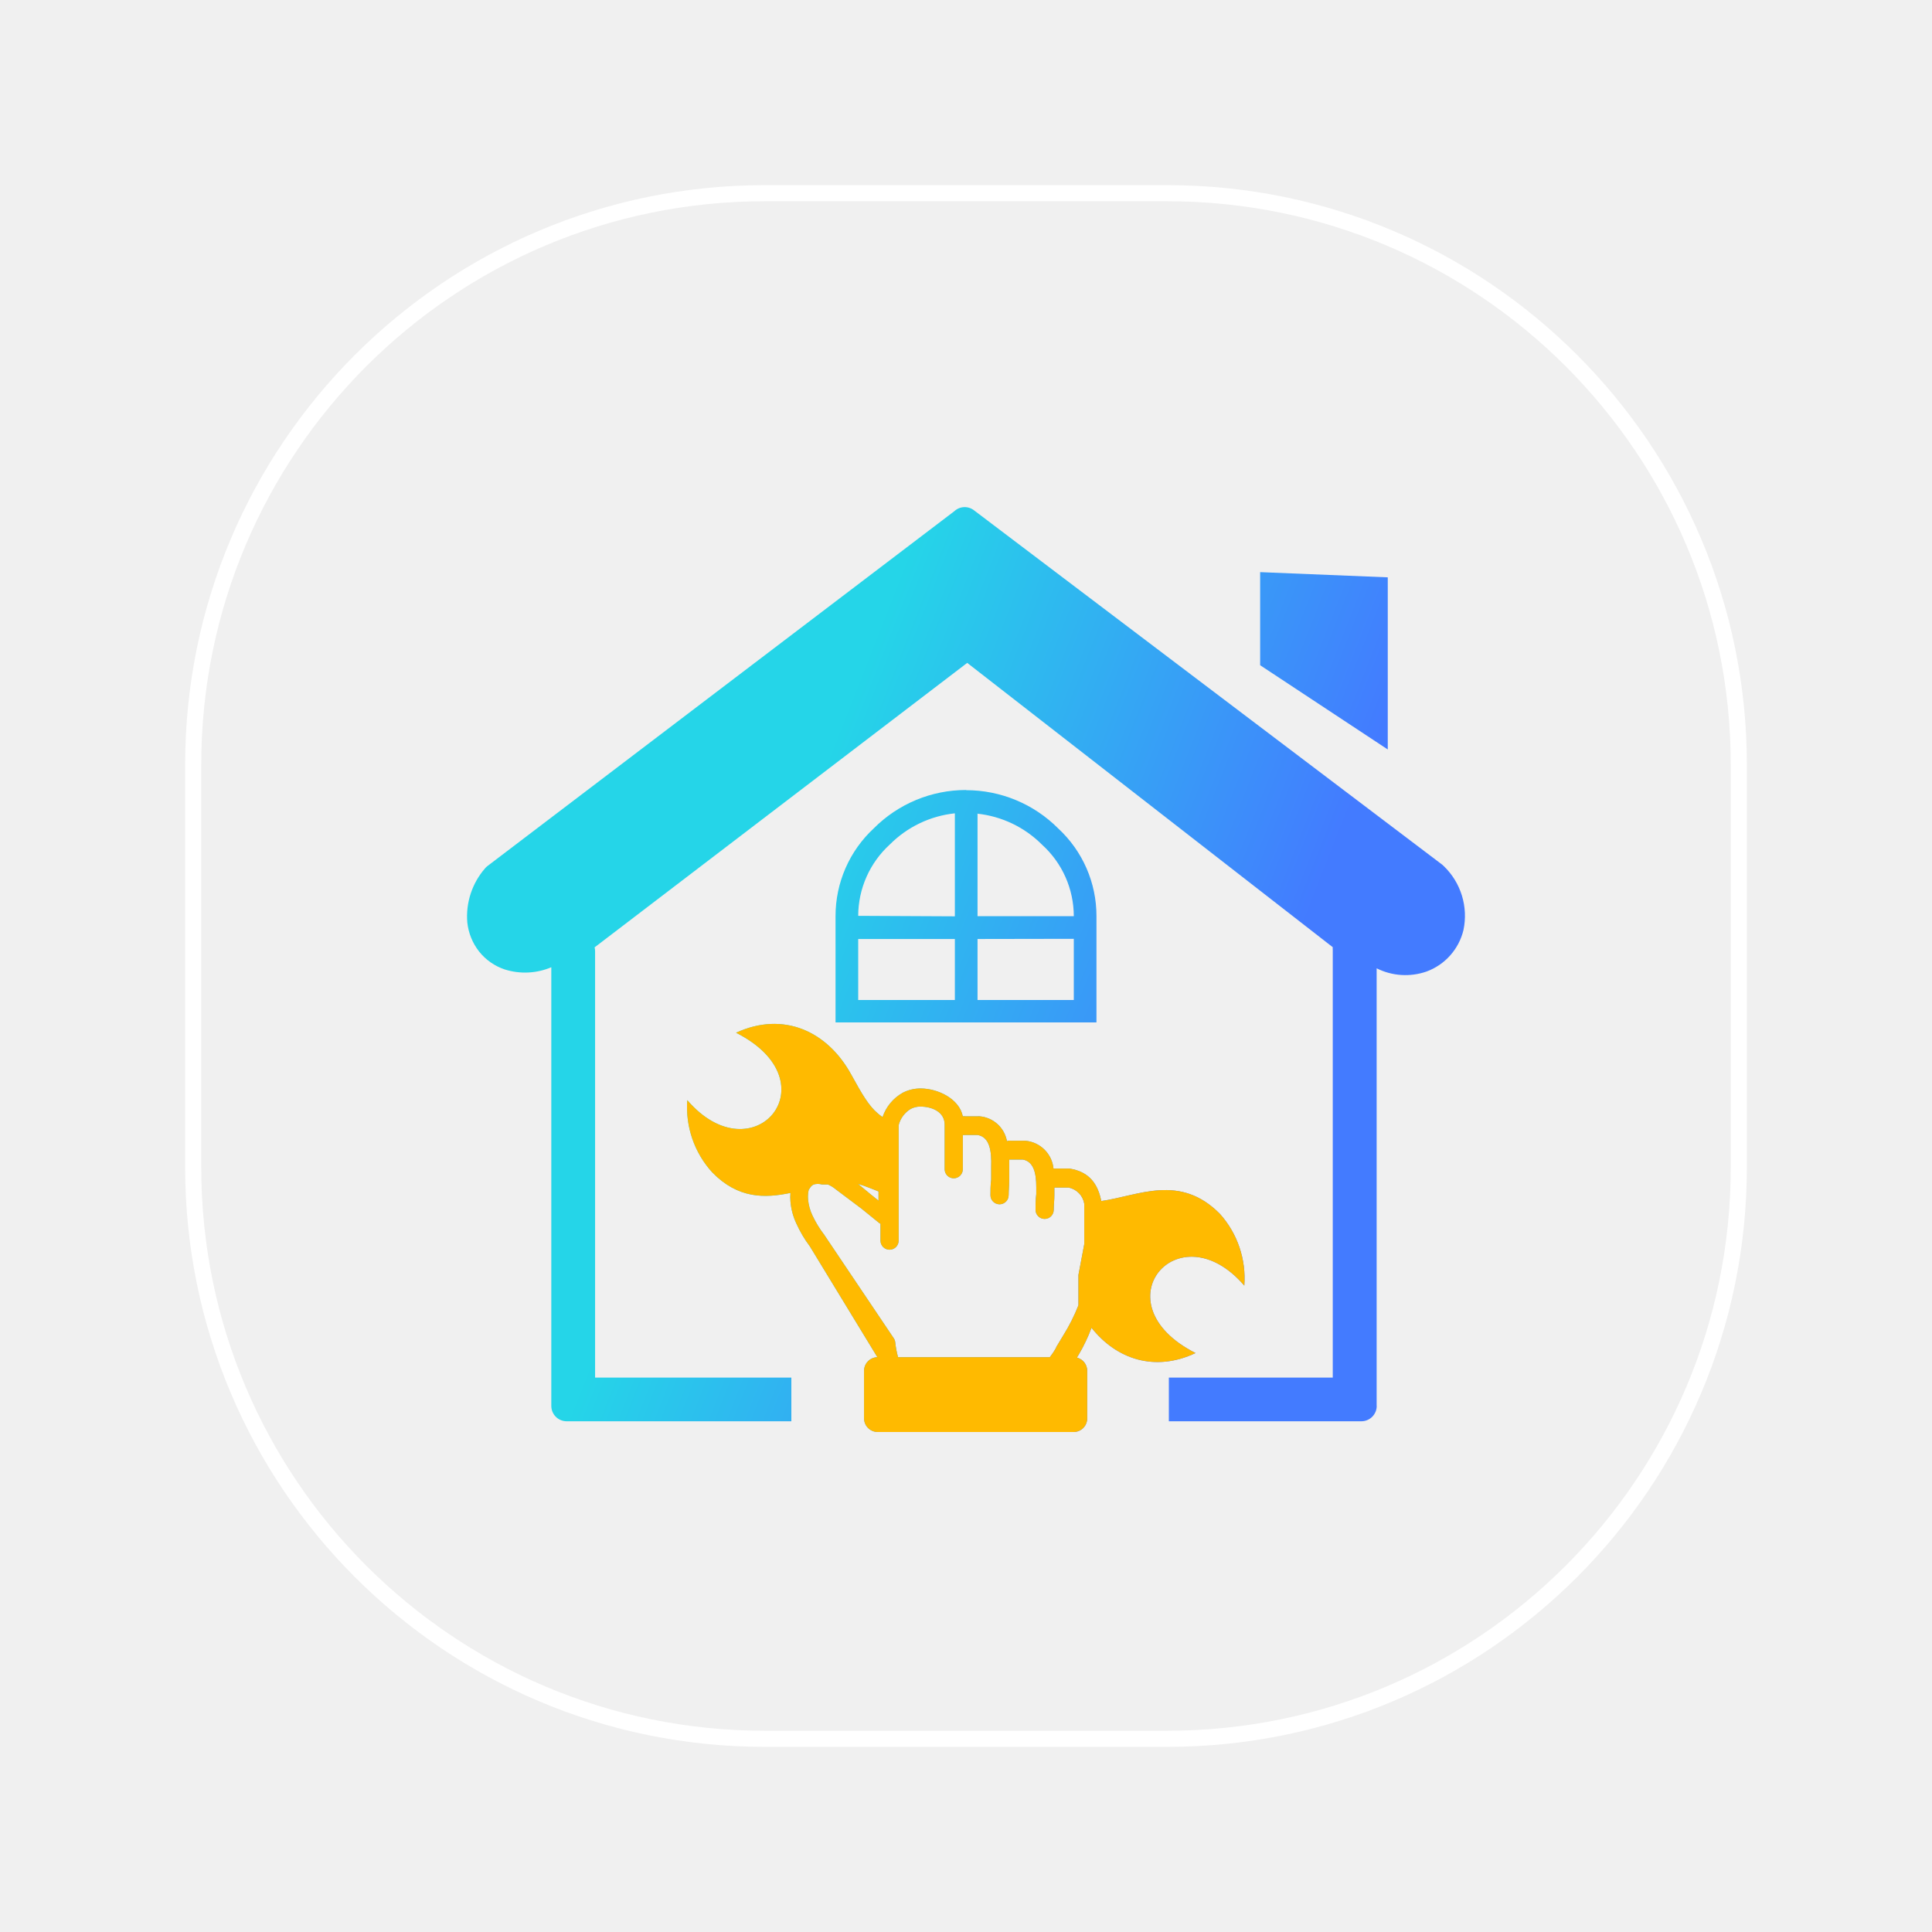
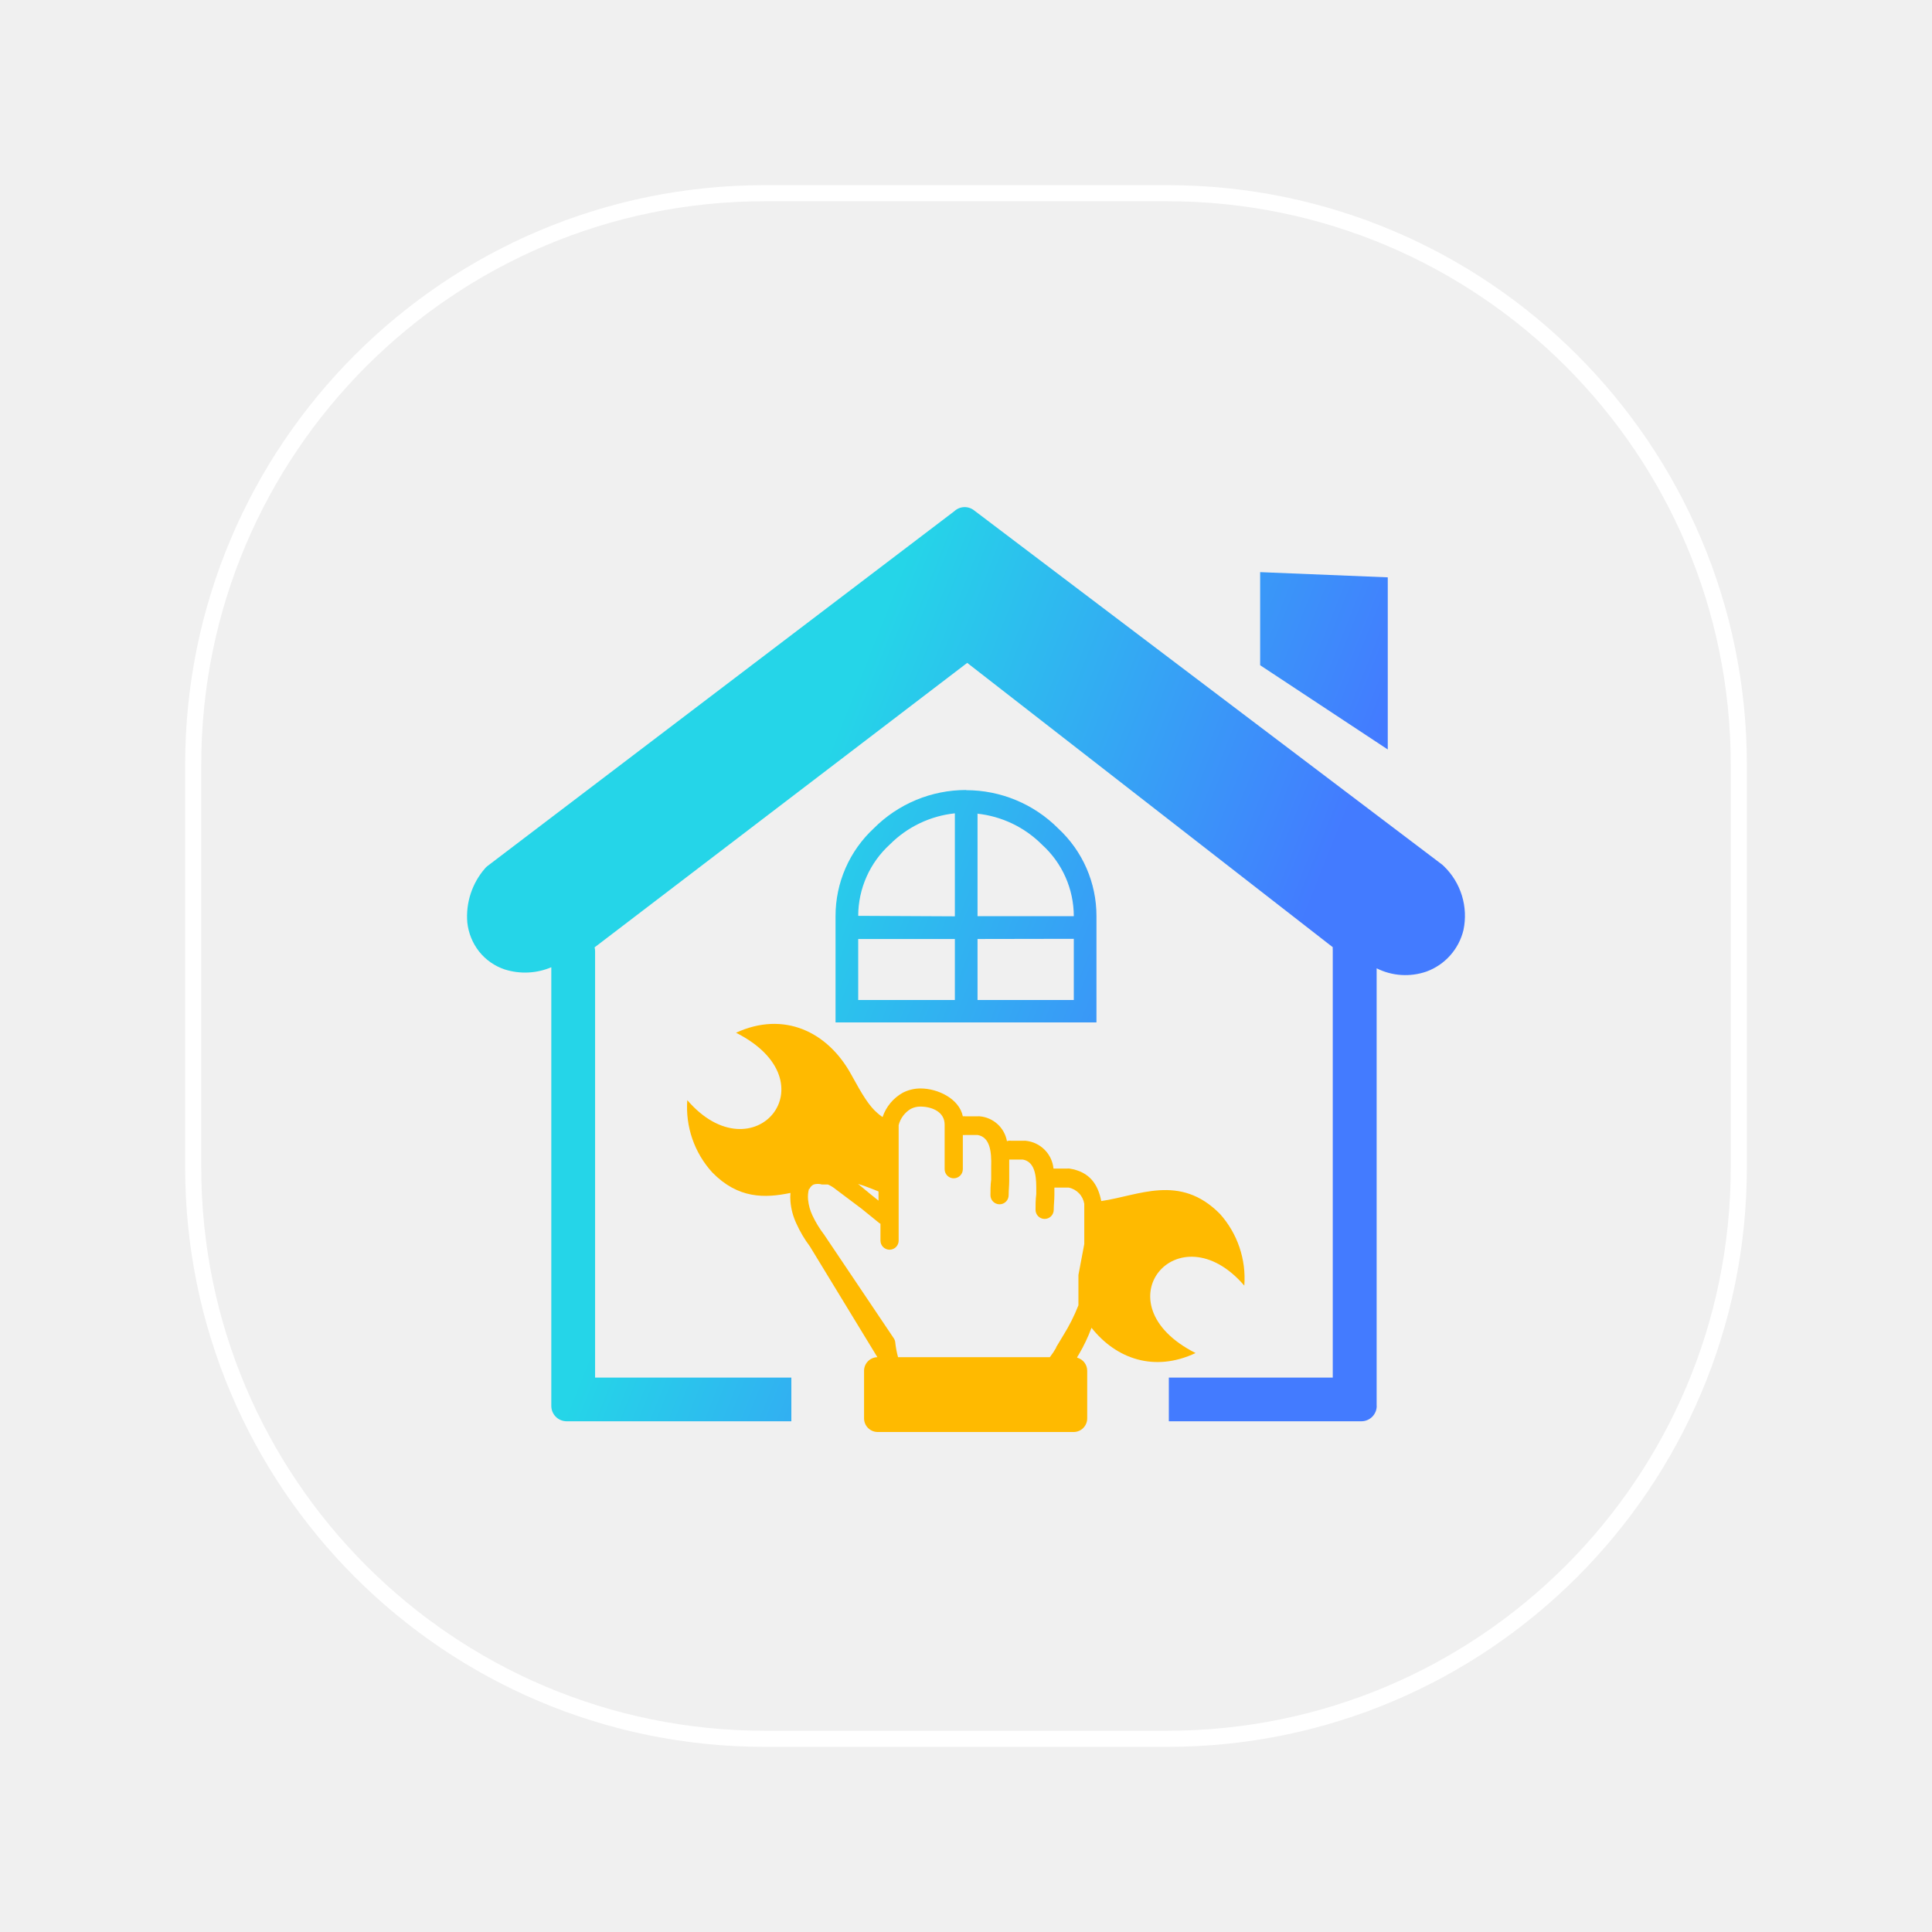
<svg xmlns="http://www.w3.org/2000/svg" width="240" height="240" viewBox="0 0 240 240" fill="none">
  <rect x="24" y="24" width="192" height="192" rx="71" stroke="white" stroke-width="2" />
  <g clip-path="url(#clip0_1144_723)">
-     <path fill-rule="evenodd" clip-rule="evenodd" d="M156.54 71.073L172.393 71.719V93.102L156.54 82.637V71.073ZM171.021 174.648C171.021 174.9 170.971 175.149 170.875 175.381C170.778 175.613 170.637 175.823 170.459 176.001C170.28 176.178 170.069 176.318 169.836 176.413C169.604 176.509 169.355 176.557 169.103 176.556H145.198V171.127H165.561V118.027C165.547 117.906 165.547 117.784 165.561 117.664L120.151 82.345L73.863 117.684C73.904 117.842 73.924 118.005 73.924 118.168V171.127H98.304V176.556H70.392C69.886 176.556 69.401 176.355 69.043 175.997C68.686 175.639 68.485 175.154 68.485 174.648V120.156C66.651 120.931 64.601 121.028 62.702 120.429C61.445 120.011 60.337 119.236 59.514 118.199C58.698 117.158 58.191 115.91 58.05 114.596C57.949 113.388 58.09 112.172 58.467 111.019C58.843 109.867 59.446 108.801 60.24 107.885C60.332 107.772 60.437 107.67 60.553 107.583L118.547 63.505C118.877 63.196 119.307 63.015 119.759 62.997C120.211 62.978 120.655 63.123 121.009 63.404L179.144 107.401C179.226 107.466 179.304 107.537 179.376 107.613C180.415 108.62 181.182 109.874 181.605 111.257C182.029 112.64 182.095 114.109 181.798 115.524C181.518 116.699 180.951 117.785 180.148 118.687C179.345 119.589 178.331 120.277 177.197 120.691C176.191 121.04 175.125 121.184 174.063 121.115C173 121.046 171.963 120.764 171.011 120.287V174.659L171.021 174.648ZM111.554 168.594H130.414C130.706 168.221 130.969 167.826 131.201 167.413V167.353L132.089 165.879C132.828 164.695 133.457 163.445 133.966 162.146V162.085V162.024V161.944V161.863V161.591V161.49V161.429V161.369V161.308V161.247V161.066V160.884V160.824V160.773V160.662V160.551V160.44V160.369V160.309V160.188V160.127V159.774V159.653V159.532V159.411V159.27V159.148V159.027V158.866V158.765V158.644V158.513V158.382L134.693 154.537C134.693 154.476 134.693 154.426 134.693 154.365C134.693 154.305 134.693 153.952 134.693 153.467V153.346V153.235V152.771V152.65V152.529V152.408V151.802V151.681V151.499V151.378V150.793V150.682V150.571V150.46V150.127V149.905V149.804V149.754V149.653V149.542C134.612 149.047 134.382 148.589 134.034 148.228C133.686 147.868 133.236 147.622 132.745 147.523H130.979V148.472C130.979 149.098 130.898 149.713 130.898 150.288C130.898 150.588 130.779 150.876 130.567 151.088C130.355 151.3 130.068 151.419 129.768 151.419C129.468 151.419 129.181 151.3 128.969 151.088C128.757 150.876 128.638 150.588 128.638 150.288C128.638 149.713 128.638 149.037 128.729 148.331V148.22V148.119V148.008V147.907V147.796V148.775V148.664V148.573V148.452V148.351V148.24V148.149V148.028V147.806V147.584V147.473C128.729 145.768 128.426 144.294 127.054 144.042H125.611H125.368C125.368 144.678 125.368 145.324 125.368 145.969V146.666C125.368 147.291 125.298 147.897 125.298 148.472C125.298 148.772 125.179 149.059 124.967 149.271C124.755 149.483 124.467 149.602 124.168 149.602C123.868 149.602 123.58 149.483 123.368 149.271C123.156 149.059 123.037 148.772 123.037 148.472C123.037 147.897 123.037 147.221 123.128 146.524V146.413V146.323V146.212V146.111V146V145.747V145.646V145.546V145.435V145.313V145.213V145.112V145.001V144.95C123.189 143.043 122.977 141.277 121.463 140.994H119.899C119.802 141.005 119.704 141.005 119.606 140.994V145.243C119.606 145.543 119.487 145.83 119.275 146.042C119.063 146.254 118.776 146.373 118.476 146.373C118.176 146.373 117.889 146.254 117.677 146.042C117.465 145.83 117.346 145.543 117.346 145.243V139.693C117.346 138.139 115.802 137.463 114.319 137.463C113.911 137.462 113.51 137.559 113.148 137.745C112.396 138.191 111.852 138.917 111.634 139.763V139.915V139.985V140.066V140.147V140.228V140.298V140.359V140.439V140.702V140.762V140.843V140.924V141.015V141.095V141.257V141.348V141.438V141.519V141.59V154.113C111.634 154.413 111.515 154.7 111.303 154.912C111.091 155.124 110.804 155.243 110.504 155.243C110.204 155.243 109.917 155.124 109.705 154.912C109.493 154.7 109.374 154.413 109.374 154.113V152.024L109.202 151.913L107.023 150.147L103.854 147.766C103.549 147.511 103.209 147.3 102.845 147.14H102.098C101.768 147.046 101.419 147.046 101.089 147.14C100.85 147.247 100.662 147.442 100.564 147.685H100.494C100.374 148.125 100.336 148.583 100.383 149.037C100.45 149.716 100.634 150.379 100.928 150.995C101.33 151.85 101.824 152.659 102.401 153.407C102.43 153.44 102.454 153.477 102.472 153.518L111.019 166.232C111.125 166.385 111.191 166.562 111.211 166.747C111.274 167.364 111.389 167.975 111.554 168.574V168.594ZM121.433 101.054V113.809H133.391C133.389 112.138 133.038 110.485 132.361 108.958C131.683 107.43 130.693 106.061 129.455 104.939C127.289 102.76 124.438 101.395 121.382 101.074L121.433 101.054ZM121.433 116.645V124.223H133.391V116.624L121.433 116.645ZM118.617 124.213V116.645H106.609V124.223H118.597L118.617 124.213ZM118.617 113.829V101.034C115.562 101.356 112.712 102.721 110.544 104.898C109.308 106.023 108.32 107.392 107.643 108.919C106.965 110.446 106.613 112.098 106.609 113.769L118.617 113.829ZM120.02 98.158C122.147 98.159 124.253 98.58 126.217 99.397C128.181 100.215 129.964 101.412 131.463 102.921C132.958 104.305 134.151 105.983 134.967 107.849C135.784 109.716 136.205 111.731 136.206 113.769V127.008H103.794V113.769C103.795 111.728 104.219 109.709 105.036 107.839C105.854 105.969 107.049 104.288 108.546 102.9C110.047 101.391 111.832 100.193 113.798 99.375C115.763 98.558 117.871 98.137 120 98.137L120.02 98.158ZM133.835 168.664C134.187 168.763 134.496 168.975 134.717 169.266C134.937 169.558 135.056 169.914 135.056 170.279V176.202C135.056 176.649 134.878 177.078 134.562 177.394C134.246 177.71 133.818 177.888 133.371 177.888H109.021C108.575 177.885 108.147 177.707 107.832 177.391C107.517 177.076 107.338 176.649 107.336 176.202V170.279C107.338 169.838 107.512 169.415 107.821 169.101C108.13 168.786 108.55 168.604 108.99 168.594L100.605 154.829C99.938 153.944 99.373 152.986 98.919 151.974C98.517 151.116 98.272 150.193 98.193 149.249C98.163 148.896 98.163 148.542 98.193 148.189C94.994 148.855 91.694 148.926 88.485 145.646C87.383 144.44 86.539 143.021 86.005 141.477C85.471 139.932 85.257 138.295 85.377 136.665C93.581 146.191 103.541 134.415 91.432 128.29C97.355 125.565 102.825 128.128 105.761 133.517C107.154 136.06 107.971 137.402 109.031 138.3C109.221 138.469 109.424 138.624 109.636 138.764C110.071 137.476 110.971 136.397 112.159 135.737C112.84 135.389 113.594 135.21 114.359 135.212C116.498 135.212 119.162 136.484 119.606 138.674C119.707 138.658 119.809 138.658 119.909 138.674H121.463C121.547 138.664 121.632 138.664 121.715 138.674C122.538 138.747 123.314 139.089 123.923 139.647C124.532 140.205 124.941 140.948 125.086 141.761C125.253 141.698 125.434 141.681 125.611 141.711H127.165C127.248 141.7 127.333 141.7 127.417 141.711C128.303 141.798 129.131 142.189 129.76 142.819C130.39 143.448 130.781 144.276 130.868 145.162H132.594C132.677 145.152 132.762 145.152 132.846 145.162C135.399 145.556 136.408 147.18 136.802 149.199C141.423 148.543 146.56 145.747 151.545 150.793C152.623 151.998 153.448 153.408 153.968 154.939C154.488 156.47 154.694 158.091 154.572 159.703C146.368 150.177 136.408 161.954 148.517 168.079C143.472 170.461 138.699 168.866 135.591 164.941C135.165 166.089 134.638 167.196 134.017 168.251L133.795 168.614L133.835 168.664ZM109.132 148.008C108.678 147.826 108.324 147.675 108.062 147.584C107.58 147.388 107.088 147.216 106.589 147.069L108.203 148.401L109.132 149.148V148.008Z" fill="url(#paint0_linear_1144_723)" />
+     <path fill-rule="evenodd" clip-rule="evenodd" d="M156.54 71.073L172.393 71.719V93.102L156.54 82.637V71.073ZM171.021 174.648C171.021 174.9 170.971 175.149 170.875 175.381C170.778 175.613 170.637 175.823 170.459 176.001C170.28 176.178 170.069 176.318 169.836 176.413C169.604 176.509 169.355 176.557 169.103 176.556H145.197V171.127H165.561V118.027C165.547 117.906 165.547 117.784 165.561 117.664L120.151 82.345L73.863 117.684C73.904 117.842 73.924 118.005 73.924 118.168V171.127H98.304V176.556H70.392C69.886 176.556 69.401 176.355 69.043 175.997C68.686 175.639 68.485 175.154 68.485 174.648V120.156C66.651 120.931 64.601 121.028 62.702 120.429C61.445 120.011 60.337 119.236 59.514 118.199C58.698 117.158 58.191 115.91 58.05 114.596C57.949 113.388 58.09 112.172 58.467 111.019C58.843 109.867 59.446 108.801 60.24 107.885C60.332 107.772 60.437 107.67 60.553 107.583L118.547 63.505C118.877 63.196 119.307 63.015 119.759 62.997C120.211 62.978 120.655 63.123 121.009 63.404L179.144 107.401C179.226 107.466 179.304 107.537 179.376 107.613C180.415 108.62 181.182 109.874 181.605 111.257C182.029 112.64 182.095 114.109 181.798 115.524C181.518 116.699 180.951 117.785 180.148 118.687C179.345 119.589 178.331 120.277 177.197 120.691C176.191 121.04 175.125 121.184 174.063 121.115C173 121.046 171.963 120.764 171.011 120.287V174.659L171.021 174.648ZM121.433 101.054V113.809H133.391C133.389 112.138 133.038 110.485 132.361 108.958C131.683 107.43 130.693 106.061 129.455 104.939C127.289 102.76 124.438 101.395 121.382 101.074L121.433 101.054ZM121.433 116.645V124.223H133.391V116.624L121.433 116.645ZM118.617 124.213V116.645H106.609V124.223H118.597L118.617 124.213ZM118.617 113.829V101.034C115.562 101.356 112.712 102.721 110.544 104.898C109.308 106.023 108.32 107.392 107.643 108.919C106.965 110.446 106.613 112.098 106.609 113.769L118.617 113.829ZM120.02 98.158C122.147 98.159 124.253 98.58 126.217 99.397C128.181 100.215 129.964 101.412 131.463 102.921C132.958 104.305 134.151 105.983 134.967 107.849C135.784 109.716 136.205 111.731 136.206 113.769V127.008H103.794V113.769C103.795 111.728 104.219 109.709 105.036 107.839C105.854 105.969 107.049 104.288 108.546 102.9C110.047 101.391 111.832 100.193 113.798 99.375C115.763 98.558 117.871 98.137 120 98.137L120.02 98.158Z" fill="url(#paint0_linear_1144_723)" />
    <path fill-rule="evenodd" clip-rule="evenodd" d="M111.554 168.594H130.414C130.706 168.221 130.97 167.826 131.201 167.413V167.353L132.089 165.879C132.828 164.695 133.457 163.445 133.966 162.146V162.085V162.024V161.944V161.863V161.591V161.49V161.429V161.369V161.308V161.247V161.066V160.884V160.824V160.773V160.662V160.551V160.44V160.37V160.309V160.188V160.127V159.774V159.653V159.532V159.411V159.27V159.149V159.027V158.866V158.765V158.644V158.513V158.382L134.693 154.537C134.693 154.476 134.693 154.426 134.693 154.365C134.693 154.305 134.693 153.952 134.693 153.467V153.346V153.235V152.771V152.65V152.529V152.408V151.802V151.681V151.499V151.378V150.793V150.682V150.571V150.46V150.127V149.905V149.804V149.754V149.653V149.542C134.612 149.047 134.382 148.589 134.034 148.228C133.686 147.868 133.237 147.622 132.745 147.524H130.979V148.472C130.979 149.098 130.898 149.713 130.898 150.288C130.898 150.588 130.779 150.876 130.567 151.088C130.355 151.3 130.068 151.419 129.768 151.419C129.469 151.419 129.181 151.3 128.969 151.088C128.757 150.876 128.638 150.588 128.638 150.288C128.638 149.713 128.638 149.037 128.729 148.331V148.22V148.119V148.008V147.907V147.796V148.775V148.664V148.573V148.452V148.351V148.24V148.149V148.028V147.806V147.584V147.473C128.729 145.768 128.426 144.294 127.054 144.042H125.611H125.369C125.369 144.678 125.369 145.324 125.369 145.969V146.666C125.369 147.291 125.298 147.897 125.298 148.472C125.298 148.772 125.179 149.059 124.967 149.271C124.755 149.483 124.467 149.602 124.168 149.602C123.868 149.602 123.58 149.483 123.368 149.271C123.157 149.059 123.037 148.772 123.037 148.472C123.037 147.897 123.037 147.221 123.128 146.524V146.413V146.323V146.212V146.111V146V145.747V145.647V145.546V145.435V145.314V145.213V145.112V145.001V144.95C123.189 143.043 122.977 141.277 121.463 140.995H119.899C119.802 141.005 119.704 141.005 119.606 140.995V145.243C119.606 145.543 119.487 145.83 119.275 146.042C119.063 146.254 118.776 146.373 118.476 146.373C118.177 146.373 117.889 146.254 117.677 146.042C117.465 145.83 117.346 145.543 117.346 145.243V139.693C117.346 138.139 115.802 137.463 114.319 137.463C113.912 137.463 113.51 137.559 113.148 137.745C112.396 138.191 111.852 138.917 111.634 139.763V139.915V139.985V140.066V140.147V140.228V140.298V140.359V140.44V140.702V140.762V140.843V140.924V141.015V141.095V141.257V141.348V141.439V141.519V141.59V154.113C111.634 154.413 111.515 154.7 111.303 154.912C111.091 155.124 110.804 155.243 110.504 155.243C110.205 155.243 109.917 155.124 109.705 154.912C109.493 154.7 109.374 154.413 109.374 154.113V152.024L109.202 151.913L107.023 150.147L103.854 147.766C103.549 147.511 103.209 147.3 102.845 147.14H102.098C101.769 147.046 101.419 147.046 101.089 147.14C100.85 147.247 100.662 147.442 100.564 147.685H100.494C100.374 148.125 100.336 148.583 100.383 149.037C100.45 149.716 100.634 150.379 100.928 150.995C101.33 151.85 101.824 152.659 102.401 153.407C102.43 153.44 102.454 153.477 102.472 153.518L111.019 166.232C111.125 166.385 111.191 166.562 111.211 166.747C111.274 167.364 111.389 167.975 111.554 168.574V168.594ZM133.835 168.664C134.187 168.764 134.497 168.975 134.717 169.266C134.937 169.558 135.056 169.914 135.056 170.279V176.203C135.056 176.649 134.878 177.078 134.562 177.394C134.246 177.71 133.818 177.888 133.371 177.888H109.021C108.575 177.885 108.148 177.707 107.832 177.391C107.517 177.076 107.338 176.649 107.336 176.203V170.279C107.338 169.838 107.512 169.415 107.821 169.101C108.13 168.786 108.55 168.604 108.991 168.594L100.605 154.829C99.938 153.944 99.373 152.986 98.92 151.974C98.518 151.116 98.272 150.193 98.193 149.249C98.163 148.897 98.163 148.542 98.193 148.19C94.994 148.856 91.694 148.926 88.485 145.647C87.383 144.44 86.54 143.021 86.005 141.477C85.471 139.932 85.257 138.295 85.377 136.665C93.581 146.191 103.541 134.415 91.432 128.29C97.356 125.565 102.825 128.128 105.761 133.517C107.154 136.06 107.971 137.402 109.031 138.3C109.221 138.469 109.424 138.624 109.636 138.764C110.071 137.476 110.971 136.397 112.159 135.737C112.84 135.39 113.594 135.21 114.359 135.212C116.498 135.212 119.162 136.484 119.606 138.674C119.707 138.658 119.809 138.658 119.909 138.674H121.463C121.547 138.664 121.632 138.664 121.716 138.674C122.538 138.747 123.314 139.089 123.923 139.647C124.532 140.205 124.941 140.948 125.086 141.761C125.253 141.698 125.434 141.681 125.611 141.711H127.165C127.248 141.7 127.333 141.7 127.417 141.711C128.303 141.798 129.131 142.189 129.76 142.819C130.39 143.448 130.781 144.276 130.868 145.162H132.594C132.678 145.152 132.762 145.152 132.846 145.162C135.399 145.556 136.408 147.18 136.802 149.199C141.424 148.543 146.56 145.747 151.545 150.793C152.624 151.998 153.448 153.408 153.968 154.939C154.488 156.471 154.694 158.091 154.572 159.704C146.368 150.177 136.408 161.954 148.518 168.079C143.472 170.461 138.699 168.866 135.591 164.941C135.165 166.089 134.638 167.196 134.017 168.251L133.795 168.614L133.835 168.664ZM109.132 148.008C108.678 147.826 108.325 147.675 108.062 147.584C107.58 147.388 107.088 147.216 106.589 147.069L108.203 148.401L109.132 149.148V148.008Z" fill="#FFBA00" />
  </g>
  <defs>
-     <linearGradient id="paint0_linear_1144_723" x1="104.922" y1="88.625" x2="163.371" y2="111.589" gradientUnits="userSpaceOnUse">
+     <linearGradient id="paint0_linear_1144_723" x1="104.922" y1="88.328" x2="163.187" y2="111.489" gradientUnits="userSpaceOnUse">
      <stop stop-color="#25D5E8" />
      <stop offset="1" stop-color="#437BFF" />
    </linearGradient>
    <clipPath id="clip0_1144_723">
      <rect width="124" height="114.868" fill="white" transform="translate(58 63)" />
    </clipPath>
  </defs>
</svg>
